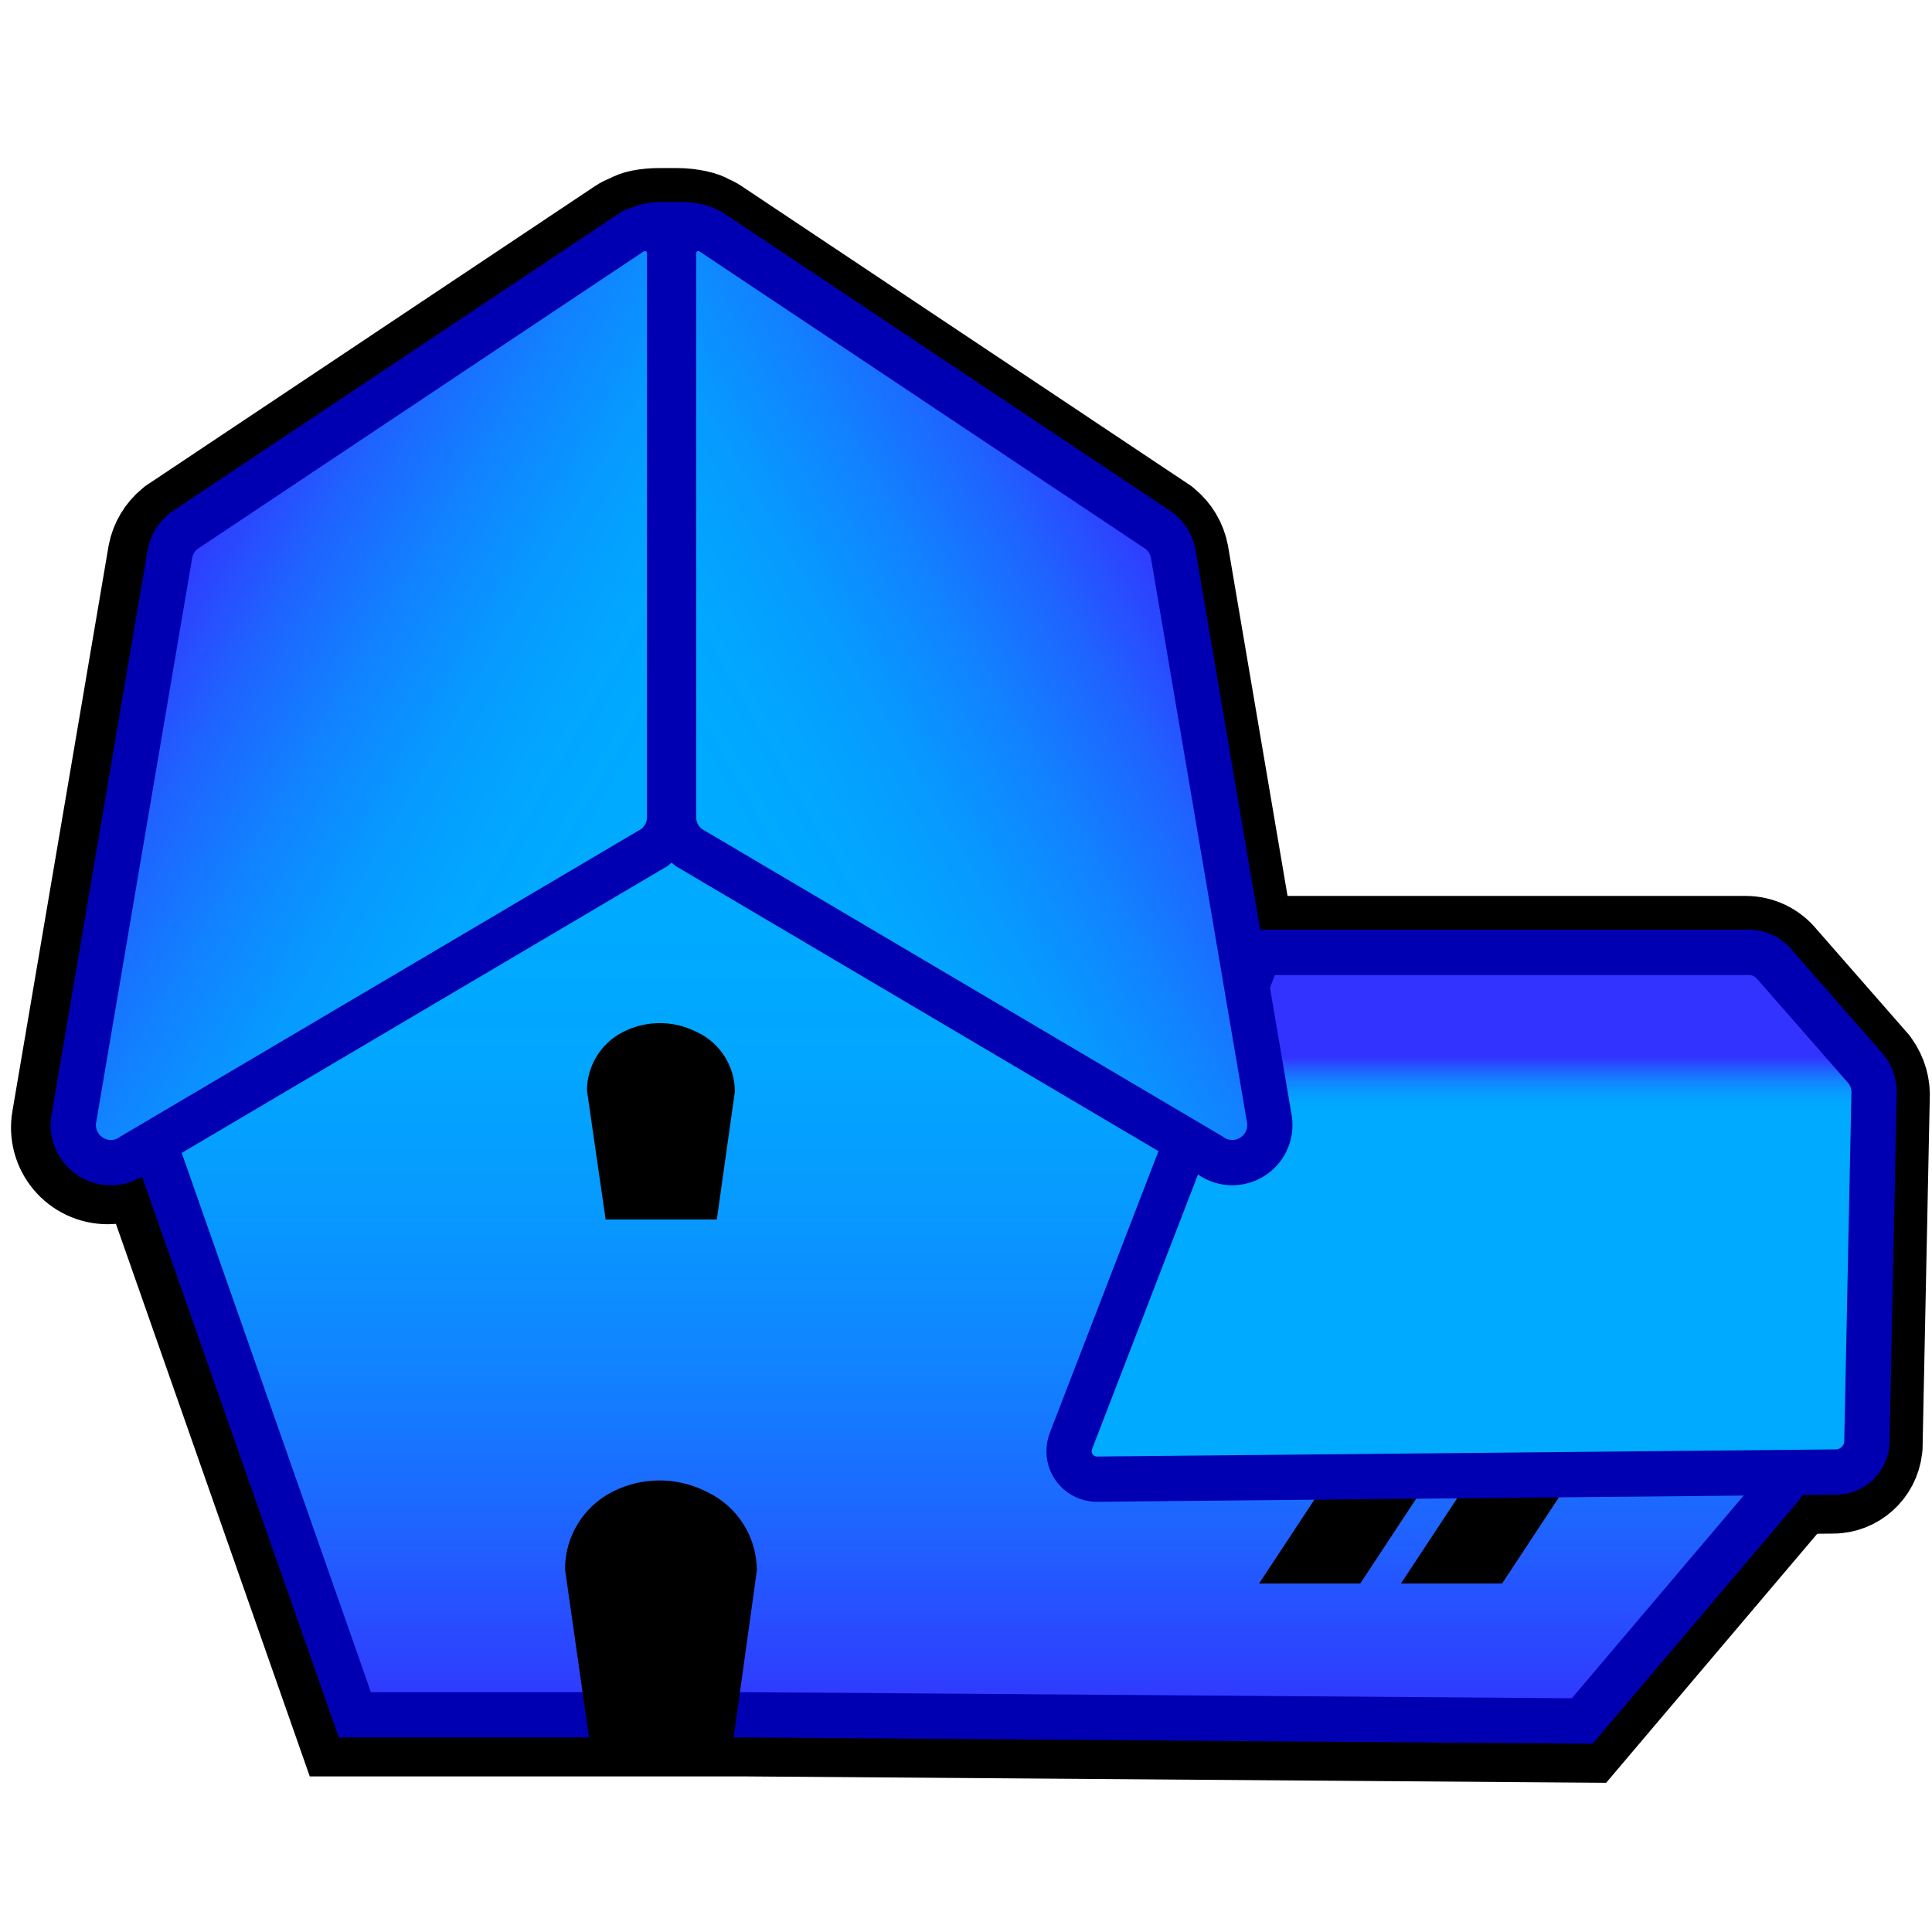
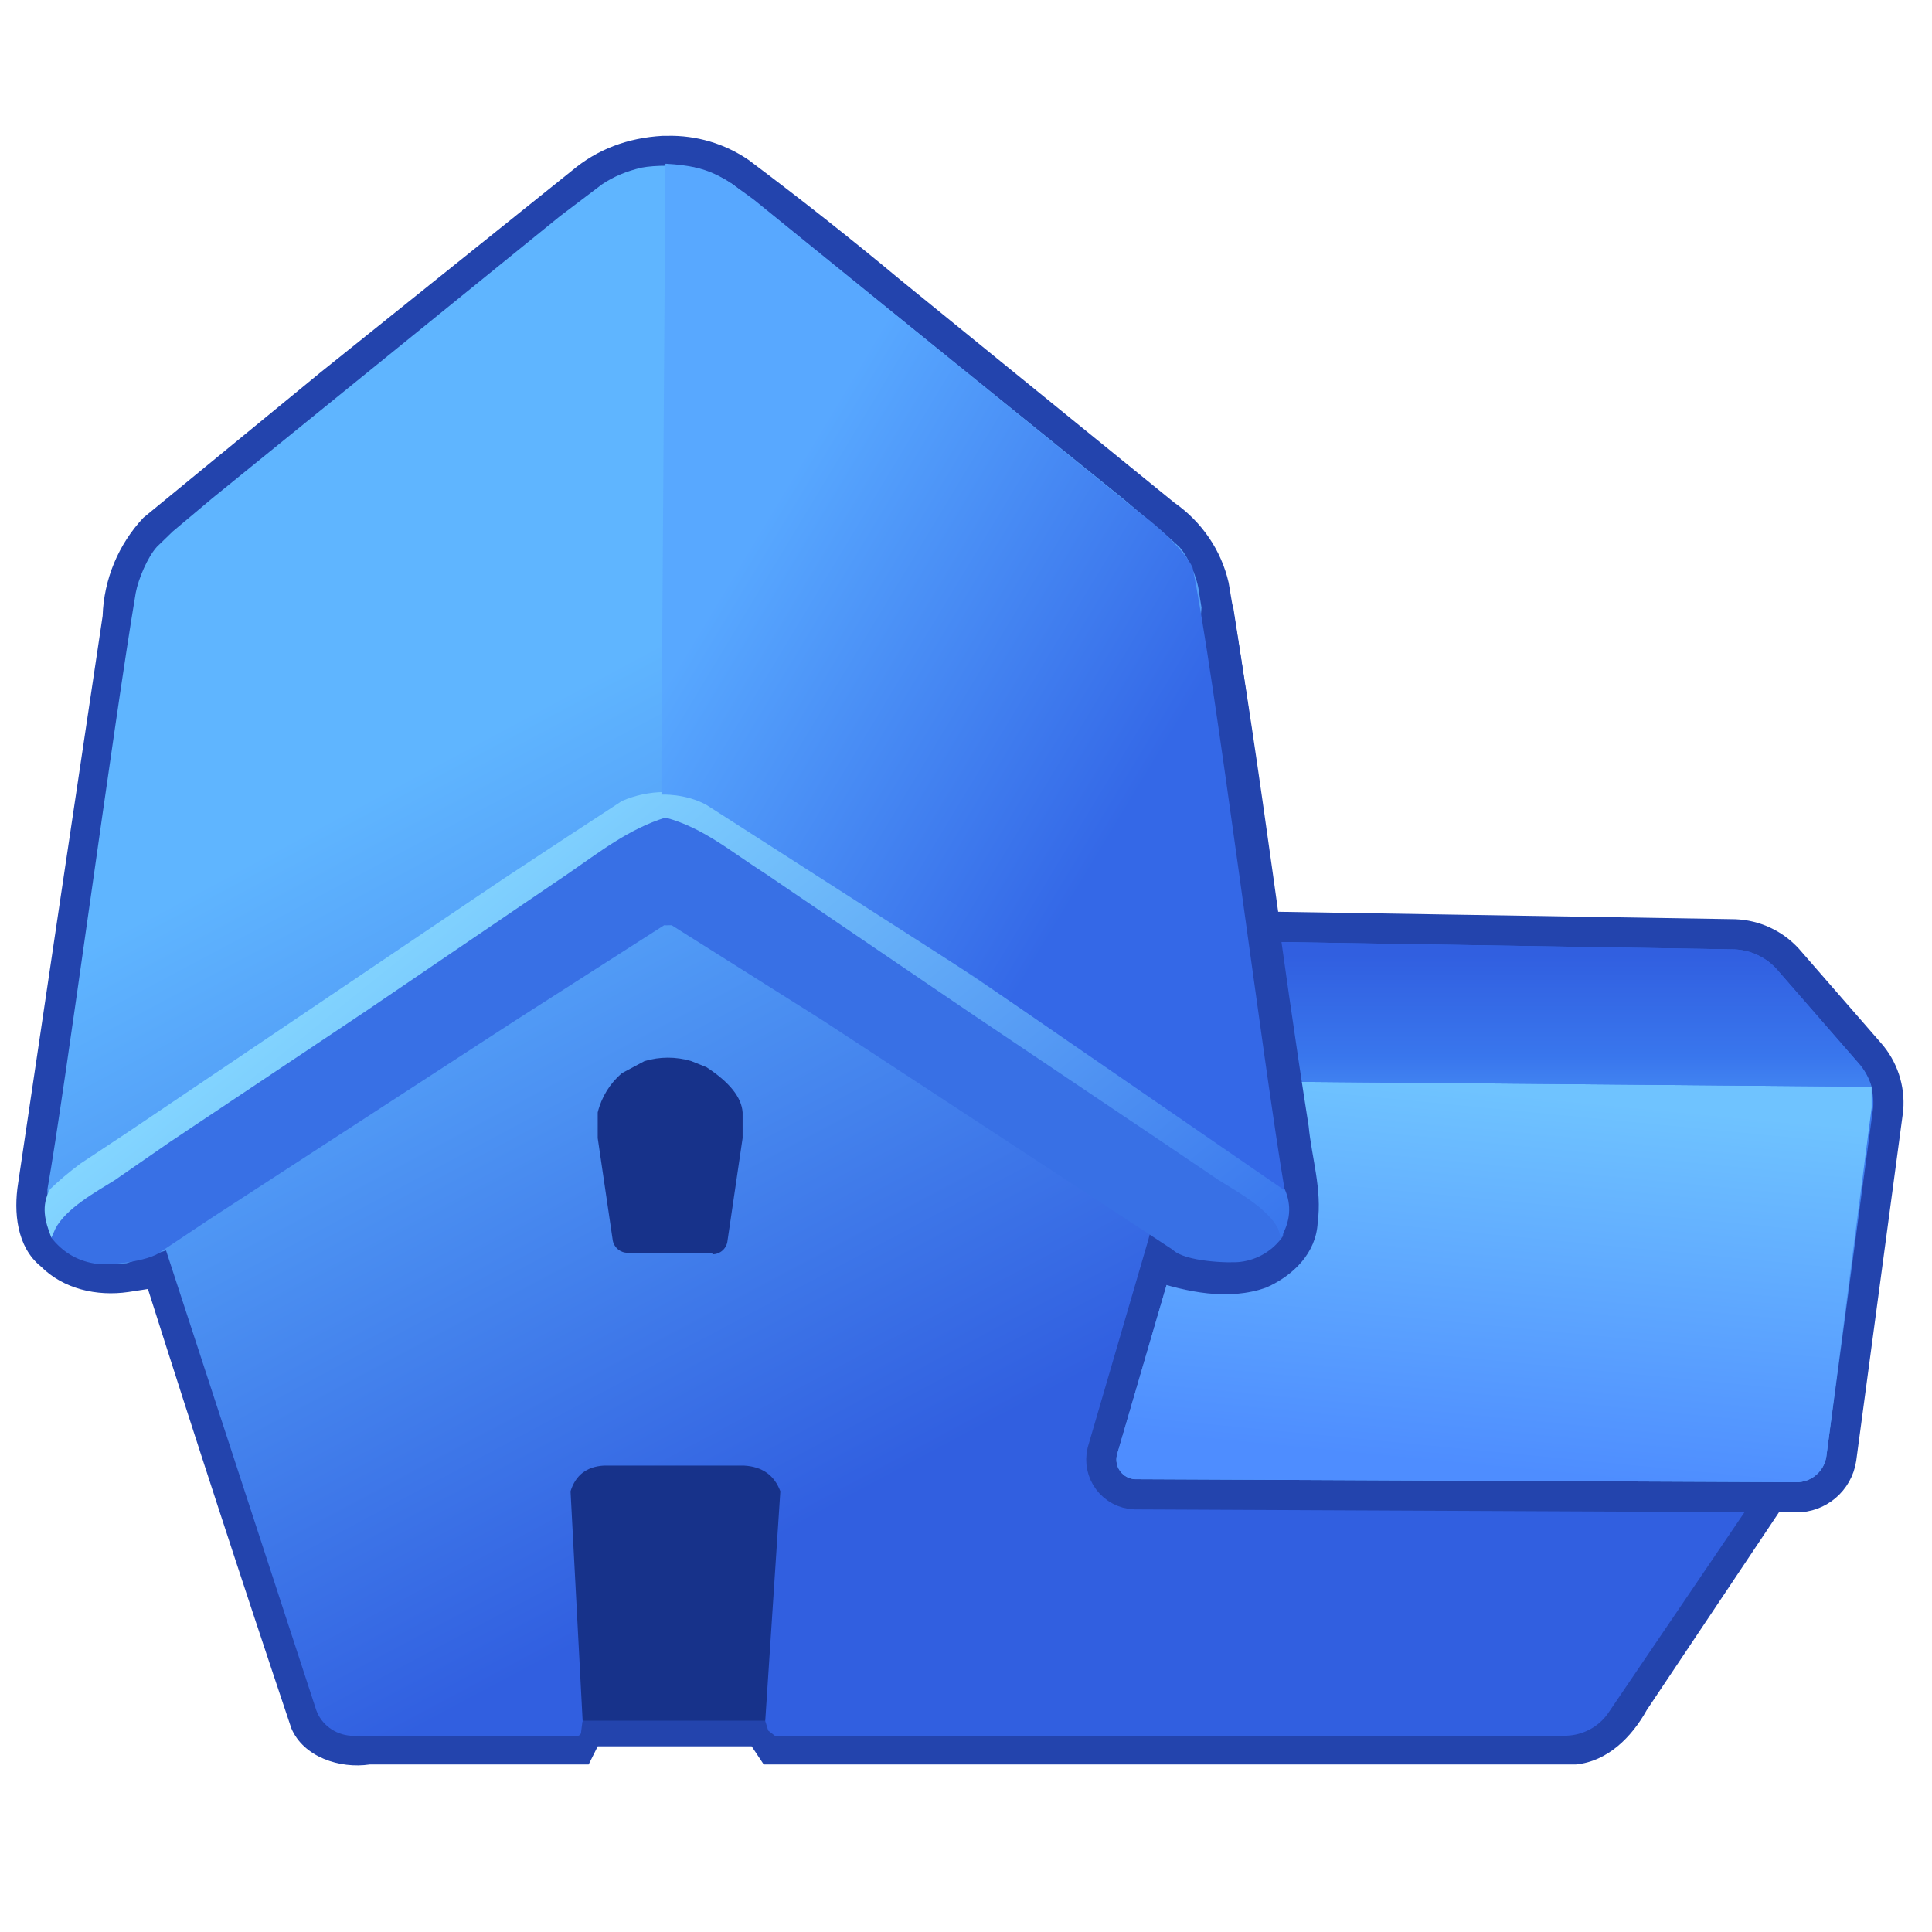
- <svg xmlns="http://www.w3.org/2000/svg" width="128" height="128">
-   <path d="M124.615 70.25l-.082-.113-.091-.105-5.979-6.832a3.605 3.605 0 00-2.802-1.342H83.193l-4.29-25.223-.005-.031-.005-.03a3.904 3.904 0 00-1.354-2.275l-.111-.093-.121-.08-29.569-19.721a2.89 2.89 0 00-.538-.28c-.354-.243-1.298-.492-2.407-.492H43.76c-1.101 0-1.862.18-2.279.444-.243.088-.479.2-.697.349l-29.537 19.7-.121.08-.112.093a3.912 3.912 0 00-1.354 2.275l-.005.03-.005.031-6.358 37.373a3.905 3.905 0 003.843 4.6c.745 0 1.475-.229 2.104-.633l12.373 35.27.683 1.947h27.092l54.513.404 1.361.01.88-1.039L118.8 99.633c.136-.16.249-.332.354-.506l2.281-.023c1.742 0 3.227-1.326 3.426-3.084l.014-.133.003-.135.472-22.924a3.956 3.956 0 00-.735-2.578z" fill="none" stroke="#000" stroke-width="5" stroke-miterlimit="10" />
-   <linearGradient id="a" gradientUnits="userSpaceOnUse" x1="64.29" y1="55.022" x2="64.29" y2="114.021">
-     <stop offset=".108" stop-color="#0af" />
-     <stop offset=".262" stop-color="#02a6ff" />
-     <stop offset=".428" stop-color="#0799ff" />
-     <stop offset=".6" stop-color="#1183ff" />
-     <stop offset=".776" stop-color="#1e65ff" />
-     <stop offset=".953" stop-color="#2e3fff" />
-     <stop offset="1" stop-color="#33f" />
-   </linearGradient>
-   <path d="M49.593 113.611H23.511L10.125 75.457l32.579-20.025a2.766 2.766 0 012.85-.029l34.202 20.063-7.76 18.958 44.33.581a2.14 2.14 0 011.933 1.262 2.137 2.137 0 01-.316 2.285l-13.114 15.47-55.236-.411z" fill="url(#a)" />
-   <path d="M44.154 56.521c.221 0 .442.058.64.174l33.082 19.406-8.103 19.793 46.533.609a.654.654 0 01.49 1.078l-12.659 14.934-54.533-.404h-25.03l-12.633-36.01L43.49 56.709c.203-.125.434-.188.664-.188m0-3c-.79 0-1.563.219-2.235.633L10.371 73.546 8.31 74.813l.8 2.282 12.633 36.01.704 2.007h27.157l54.511.404 1.403.01.908-1.07 12.659-14.934a3.625 3.625 0 00.538-3.878 3.623 3.623 0 00-3.274-2.139l-42.13-.552 6.433-15.714.986-2.408-2.244-1.316-33.082-19.407a4.262 4.262 0 00-2.158-.587z" fill="#0000b2" />
-   <path d="M90.12 104.912h-6.702l5.549-8.414h6.702zM99.517 104.912h-6.701l5.549-8.414h6.701z" />
-   <linearGradient id="b" gradientUnits="userSpaceOnUse" x1="97.495" y1="63.098" x2="97.495" y2="97.998">
-     <stop offset=".2" stop-color="#33f" />
-     <stop offset=".205" stop-color="#2e3fff" />
-     <stop offset=".225" stop-color="#1e65ff" />
-     <stop offset=".245" stop-color="#1183ff" />
-     <stop offset=".264" stop-color="#0799ff" />
-     <stop offset=".283" stop-color="#02a6ff" />
-     <stop offset=".3" stop-color="#0af" />
-   </linearGradient>
-   <path d="M72.676 97.998a1.853 1.853 0 01-1.738-2.49l12.5-32.41h32.44c.672 0 1.308.312 1.721.837l6.045 6.909.041.057c.354.491.521 1.089.472 1.692l-.473 23.033-.008.071a2.067 2.067 0 01-2.052 1.829l-48.948.472z" fill="url(#b)" />
-   <path d="M115.878 64.598c.221 0 .429.106.558.286l6.033 6.895c.152.211.219.471.189.729l-.473 23.016a.567.567 0 01-.563.502l-48.947.473a.352.352 0 01-.33-.473l12.121-31.427h31.412m0-3.001H82.409l-.741 1.92-12.121 31.428c-.395 1.072-.246 2.221.38 3.119a3.353 3.353 0 002.749 1.434l48.976-.473c1.781 0 3.304-1.356 3.514-3.155l.017-.143.003-.143.471-22.921a4.036 4.036 0 00-.755-2.641l-.082-.114-.092-.105-5.977-6.83a3.698 3.698 0 00-2.873-1.376z" fill="#0000b2" />
-   <linearGradient id="c" gradientUnits="userSpaceOnUse" x1="43.286" y1="56.682" x2="10.485" y2="37.744">
-     <stop offset=".108" stop-color="#0af" />
-     <stop offset=".262" stop-color="#02a6ff" />
-     <stop offset=".428" stop-color="#0799ff" />
-     <stop offset=".6" stop-color="#1183ff" />
-     <stop offset=".776" stop-color="#1e65ff" />
-     <stop offset=".953" stop-color="#2e3fff" />
-     <stop offset="1" stop-color="#33f" />
-   </linearGradient>
-   <path d="M7.352 77.028a2.502 2.502 0 01-1.932-.913 2.475 2.475 0 01-.52-2.05l6.355-37.362c.113-.6.421-1.118.871-1.487l.057-.047 30.009-20.014.531-.024c.904 0 1.64.735 1.64 1.638v37.376c0 .754-.336 1.458-.922 1.933l-.086.07L8.813 76.546c-.43.316-.932.482-1.461.482z" fill="url(#c)" />
-   <path d="M42.724 16.632a.14.14 0 01.14.138v37.376a.99.99 0 01-.366.768L7.973 75.301a.974.974 0 01-.621.227c-.575 0-1.105-.516-.978-1.18l6.36-37.393a.98.98 0 01.343-.578l29.569-19.721a.137.137 0 01.078-.024m0-3c-.632 0-1.242.188-1.765.544L11.413 33.881l-.123.082-.114.094a3.992 3.992 0 00-1.388 2.339l-.005.028-.005.028L3.42 73.825a3.97 3.97 0 00.844 3.246 3.996 3.996 0 003.088 1.457c.811 0 1.608-.254 2.277-.721l34.393-20.31.191-.112.172-.14a3.972 3.972 0 001.478-3.099V16.77a3.142 3.142 0 00-3.139-3.138z" fill="#0000b2" />
-   <g>
-     <linearGradient id="d" gradientUnits="userSpaceOnUse" x1="78.484" y1="37.71" x2="45.682" y2="56.648">
-       <stop offset="0" stop-color="#33f" />
-       <stop offset=".048" stop-color="#2e3fff" />
-       <stop offset=".226" stop-color="#1e65ff" />
-       <stop offset=".404" stop-color="#1183ff" />
-       <stop offset=".577" stop-color="#0799ff" />
-       <stop offset=".744" stop-color="#02a6ff" />
-       <stop offset=".9" stop-color="#0af" />
+ <svg xmlns="http://www.w3.org/2000/svg" xmlns:xlink="http://www.w3.org/1999/xlink" width="128" height="128">
+   <defs>
+     <linearGradient id="e">
+       <stop offset="0" stop-color="#6fc3ff" />
+       <stop offset="1" stop-color="#4e8dff" />
    </linearGradient>
-     <path d="M81.635 77.028a2.448 2.448 0 01-1.461-.481L45.631 56.149l-.086-.07a2.478 2.478 0 01-.921-1.933V16.77a1.64 1.64 0 011.639-1.638h.462l.459.284 29.623 19.756.06.05c.446.369.751.886.858 1.454l6.365 37.421a2.458 2.458 0 01-.525 2.02c-.478.578-1.93.911-1.93.911z" fill="url(#d)" />
-     <path d="M46.263 16.632c.026 0 .053.007.077.024l29.57 19.721a.993.993 0 01.342.578l6.36 37.393c.127.664-.403 1.18-.978 1.18a.976.976 0 01-.621-.227L46.489 54.914a.99.99 0 01-.365-.768V16.77c0-.081.067-.138.139-.138m0-3a3.143 3.143 0 00-3.139 3.138v37.376c0 1.209.538 2.338 1.477 3.099l.172.14.191.112 34.394 20.31a3.99 3.99 0 002.277.721 3.993 3.993 0 003.931-4.704l-6.357-37.373-.005-.028-.005-.028a3.998 3.998 0 00-1.375-2.329l-.12-.099-.13-.087-29.57-19.72a3.1 3.1 0 00-1.741-.528z" fill="#0000b2" />
-   </g>
-   <path d="M48.591 115.219H39.04l-1.606-11.258a5.753 5.753 0 013.136-5.125 6.864 6.864 0 016.11-.07l.209.102a5.76 5.76 0 013.253 5.186l-1.551 11.165zM47.491 80.795h-7.366l-1.238-8.547a4.36 4.36 0 012.419-3.891 5.363 5.363 0 014.712-.053l.162.076a4.366 4.366 0 012.509 3.936l-1.198 8.479z" />
-   <g>
-     <path d="M45.044 16.454h-1.002c-1.368 0-2.487-.57-2.487-1.267 0 0 .013-1.165.045-1.204.303-.354 1.146-.603 2.442-.603h1.002c1.368 0 2.487.389 2.487.662v1.145c0 .696-1.119 1.267-2.487 1.267z" fill="#0000b2" />
-   </g>
+     <linearGradient id="d" x1="97.5" x2="97.5" y1="63.1" y2="98" gradientUnits="userSpaceOnUse">
+       <stop offset="0" stop-color="#315fe0" />
+       <stop offset=".4" stop-color="#3976ed" />
+       <stop offset="1" stop-color="#5fb5ff" />
+     </linearGradient>
+     <linearGradient id="c" x1="97.5" x2="97.5" y1="63.1" y2="98" gradientUnits="userSpaceOnUse">
+       <stop offset="0" stop-color="#315fe0" />
+       <stop offset=".4" stop-color="#3976ed" />
+       <stop offset="1" stop-color="#5fb5ff" />
+     </linearGradient>
+     <linearGradient xlink:href="#a" id="l" x1="1583.3" x2="1099.7" y1="838" y2="555.4" gradientTransform="translate(-44.9 -41.5)scale(.063)" gradientUnits="userSpaceOnUse" spreadMethod="pad" />
+     <linearGradient id="a" x1="1307.3" x2="803.2" y1="1678" y2="762.2" gradientUnits="userSpaceOnUse" spreadMethod="pad">
+       <stop class="stop0" offset="0" stop-color="#3468e7" />
+       <stop class="stop1" offset="1" stop-color="#58a8ff" />
+     </linearGradient>
+     <linearGradient id="k" x1="1337.2" x2="712.5" y1="1377.4" y2="588.2" gradientTransform="matrix(.06 0 0 .063 -42.7 -17.6)" gradientUnits="userSpaceOnUse">
+       <stop class="stop0" offset="0" stop-color="#3976ed" />
+       <stop class="stop1" offset="1" stop-color="#83d5ff" />
+     </linearGradient>
+     <linearGradient xlink:href="#b" id="f" x1="1307.3" x2="803.2" y1="1678" y2="762.2" gradientTransform="translate(-44.9 -41.5)scale(.063)" gradientUnits="userSpaceOnUse" spreadMethod="pad">
+       <stop class="stop0" offset="0" stop-color="#315fe0" />
+       <stop class="stop1" offset="1" stop-color="#5fb5ff" />
+     </linearGradient>
+     <linearGradient id="b" x1="1307.3" x2="803.2" y1="1678" y2="762.2" gradientUnits="userSpaceOnUse" spreadMethod="pad">
+       <stop class="stop0" offset="0" stop-color="#315fe0" />
+       <stop class="stop1" offset="1" stop-color="#7cc8ff" />
+     </linearGradient>
+     <linearGradient xlink:href="#c" id="g" x1="97.4" x2="97.4" y1="51.3" y2="106.1" gradientUnits="userSpaceOnUse" />
+     <linearGradient xlink:href="#d" id="j" x1="97.4" x2="97.4" y1="63.3" y2="80" gradientUnits="userSpaceOnUse" />
+     <linearGradient xlink:href="#e" id="h" x1="99" x2="96.6" y1="72.3" y2="97.1" gradientUnits="userSpaceOnUse" />
+   </defs>
+   <path fill="#2344ad" d="M43.9 9q-3.5.2-6 2.3L21.2 24.7 9.5 34.3a10 10 0 0 0-2.7 6.5Q4 59.5 1.2 78.4c-.3 1.9-.1 4.2 1.5 5.5 1.5 1.5 3.7 2 5.8 1.7l1.3-.2q4.6 14.5 9.5 29.1c.8 1.9 3.2 2.7 5.2 2.4H39l.6-1.2h10.2l.8 1.2h53.8c2.1-.2 3.7-1.8 4.7-3.6L121 95.5c.9-1.9-1-4.2-3.1-3.9H76.8l2-6.2c2.7.7 5.9 0 7.5-2.3 1.3-1.7 1.3-4 .8-6-2-12.8-3.5-25.7-5.7-38.5a9.2 8.9 0 0 0-3.6-5.3L59.6 18.5q-4.8-4-10-7.9A9 8.8 0 0 0 44.2 9z" />
+   <path fill="url(#f)" d="M-27.9 42.3c1.3-7.5 5-36.3 6.7-46.7.2-1.1.9-2.8 1.6-3.6l1.2-1.2 3-2.6L11-33.9l3.2-2.5q1.3-.9 3-1.3c1-.2 2.8-.2 4 0q1.6.4 2.9 1.3l3.1 2.5 26.5 22.1 3 2.6L58-8c.7.8 1.4 2.5 1.5 3.6C61.2 6 65 34.8 66.1 42.3m0 0a5 5 0 0 1-2.1 5.1c-1 .6-2.8.8-3.9.7l-1.1-.3q-1.7-.3-2.3 1.3l-.6 3-1 3.8-.5 2.3a1.5 1.5 51.8 0 0 1.5 2l47.8-.4a1 1 61.3 0 1 1 1.7L90.5 83.4a4 4 151.5 0 1-3.1 1.7H27.3l-.5-.4-.3-1H13l-.3.3-.1.8a.3.3 140 0 1-.4.3H-4.9a3 3 36.3 0 1-2.6-2l-11.4-36-3 1c-1 .1-2.9 0-3.8-.7a6 6 0 0 1-2.2-3.2v-1.9" transform="matrix(.873 0 0 .846 27.5 43)" />
+   <path fill="#17328a" d="M40 97.1q-1.7.1-2.2 1.7l.8 15.2h12.1l1-15.2q-.6-1.6-2.4-1.7h-4.6z" />
+   <path fill="url(#g)" stroke="#2344ad" stroke-linecap="round" stroke-width="4" d="m78 62.3 36.9.6a4 4 24.9 0 1 2.8 1.3l5.4 6.2a4 4 73.2 0 1 1 3L121 96.5a2 2 138.9 0 1-2 1.7L75.2 98a1.3 1.3 53.3 0 1-1.2-1.6l4-13.7a10 10 94.5 0 0 .3-4L76.4 64a1.5 1.5 131.8 0 1 1.5-1.7z" paint-order="stroke markers fill" />
+   <path fill="url(#h)" d="m124 72-46.6-.4 1 7.2a10 10 0 0 1-.4 3.9l-4 13.7a1.3 1.3 0 0 0 1.2 1.6l43.8.2a2 2 0 0 0 2-1.7l3-23.1z" />
+   <path fill="url(#j)" d="M78 62.3a1.5 1.5 0 0 0-1.6 1.7l1 7.6 46.6.4a4 4 0 0 0-.9-1.6l-5.4-6.2a4 4 0 0 0-2.8-1.3z" />
+   <path fill="#2344ad" d="m79.6 40.3-3.4 44.5c2.4.8 5.2 1.4 7.7.5 1.8-.8 3.3-2.3 3.4-4.3.3-2.2-.4-4.3-.6-6.4-1.8-11.4-3.2-23-5-34.4l-1.2-2.5z" />
+   <path fill="#3870e5" d="M44 52.5h.4m0 1.7q1.5 0 2.8.7l3.6 2.2A486.4 488.3 0 0 0 55 60l16.8 11 8.1 5.5a183.3 184 0 0 1 3.3 2.2c2 1.3 2 .7 1.8 3.2a4 4 0 0 1-2.8 1.7c-.7.1-3.7 0-4.5-.8l-3.2-2.1-20-13.1-10-6.3a2 2.1 0 0 1-.2 0 2 2.1 0 0 1-.3 0l-10 6.4-20 13-3.3 2.2c-.8.7-3.8 1-4.5.8q-1.7-.3-2.8-1.7c-.2-2.5-.1-2 1.8-3.2a183.3 184 0 0 1 3.3-2.2l8.1-5.5L33.4 60a486.4 488.3 0 0 0 4.4-2.9l3.5-2.2a7 7 0 0 1 2.8-.7" />
+   <path fill="url(#k)" d="M18.9 11.3h.4m0 0q1.7 0 3.2.7l4 2.7 5 3.4 19 13.2 9.4 6.4 3.8 2.5 2.3 2.1q.8 1.9-.3 3.8l-.2-.7c-.8-1.6-3.1-2.9-4.5-3.8l-4.3-3L42 28.4 26.6 17.6C24 15.9 21.9 14 19 13.2c-2.8.9-5 2.7-7.4 4.4L-3.8 28.4l-14.8 10.2-4.2 3c-1.4.9-3.7 2.2-4.5 3.8l-.3.7c-.5-1.3-.8-2.5-.1-3.8q1-1 2.3-2l3.8-2.6 9.2-6.4L6.7 18l5-3.4 4-2.7a8 8 0 0 1 3.2-.7" transform="matrix(.873 0 0 .846 27.5 43)" />
+   <path fill="url(#l)" d="M19.1-38H19l-.3 46v3.4s1.8-.1 3.4.8l20.4 13.5L66 42.4c-1.6-9.6-5.4-41-7-48.8-.6-1.3-2.6-3.2-3.8-4.1L25.7-35.2c-2.4-1.8-3.3-2.6-6.6-2.8" style="mix-blend-mode:normal" transform="matrix(.873 0 0 .846 27.5 43)" />
+   <path fill="#17328a" d="M47.2 83h-5.6a1 1 0 0 1-1-.8l-1-6.8v-1.7a5 5 0 0 1 1.6-2.6l1.5-.8a5.2 5 0 0 1 3.1 0l1 .4q2.3 1.5 2.4 3v1.7l-1 6.8a1 1 90 0 1-1 .9" />
</svg>
